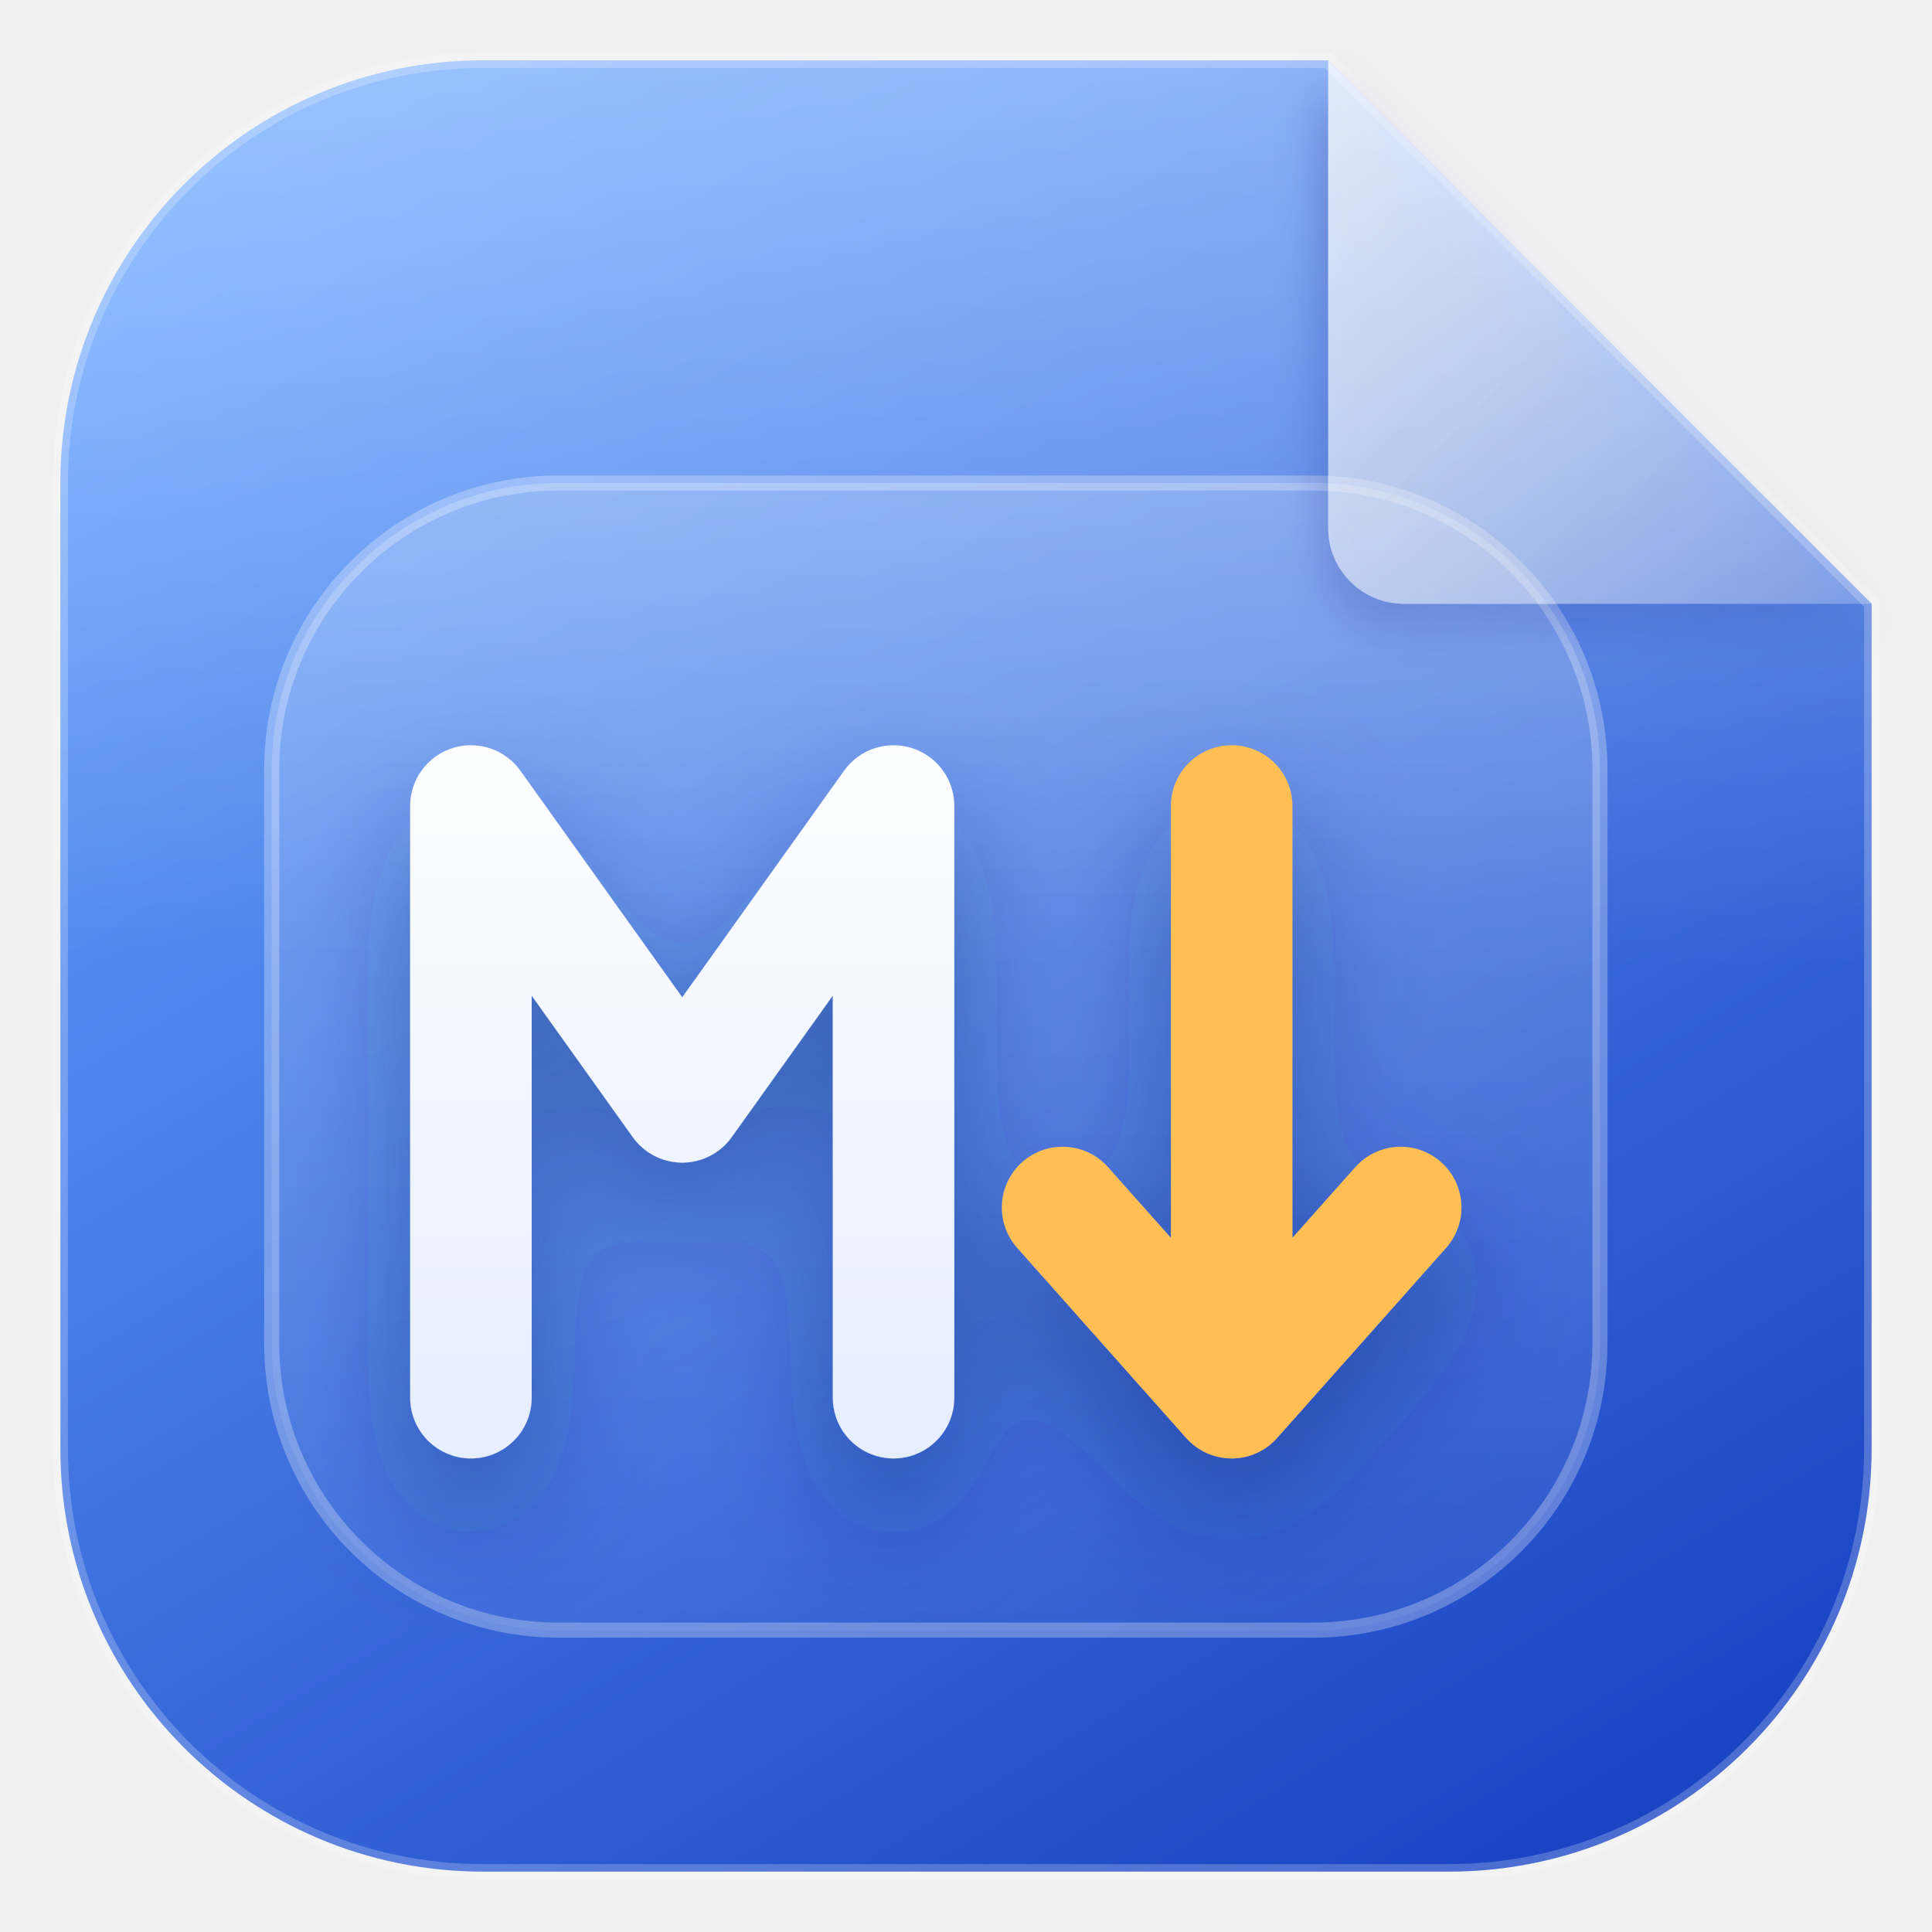
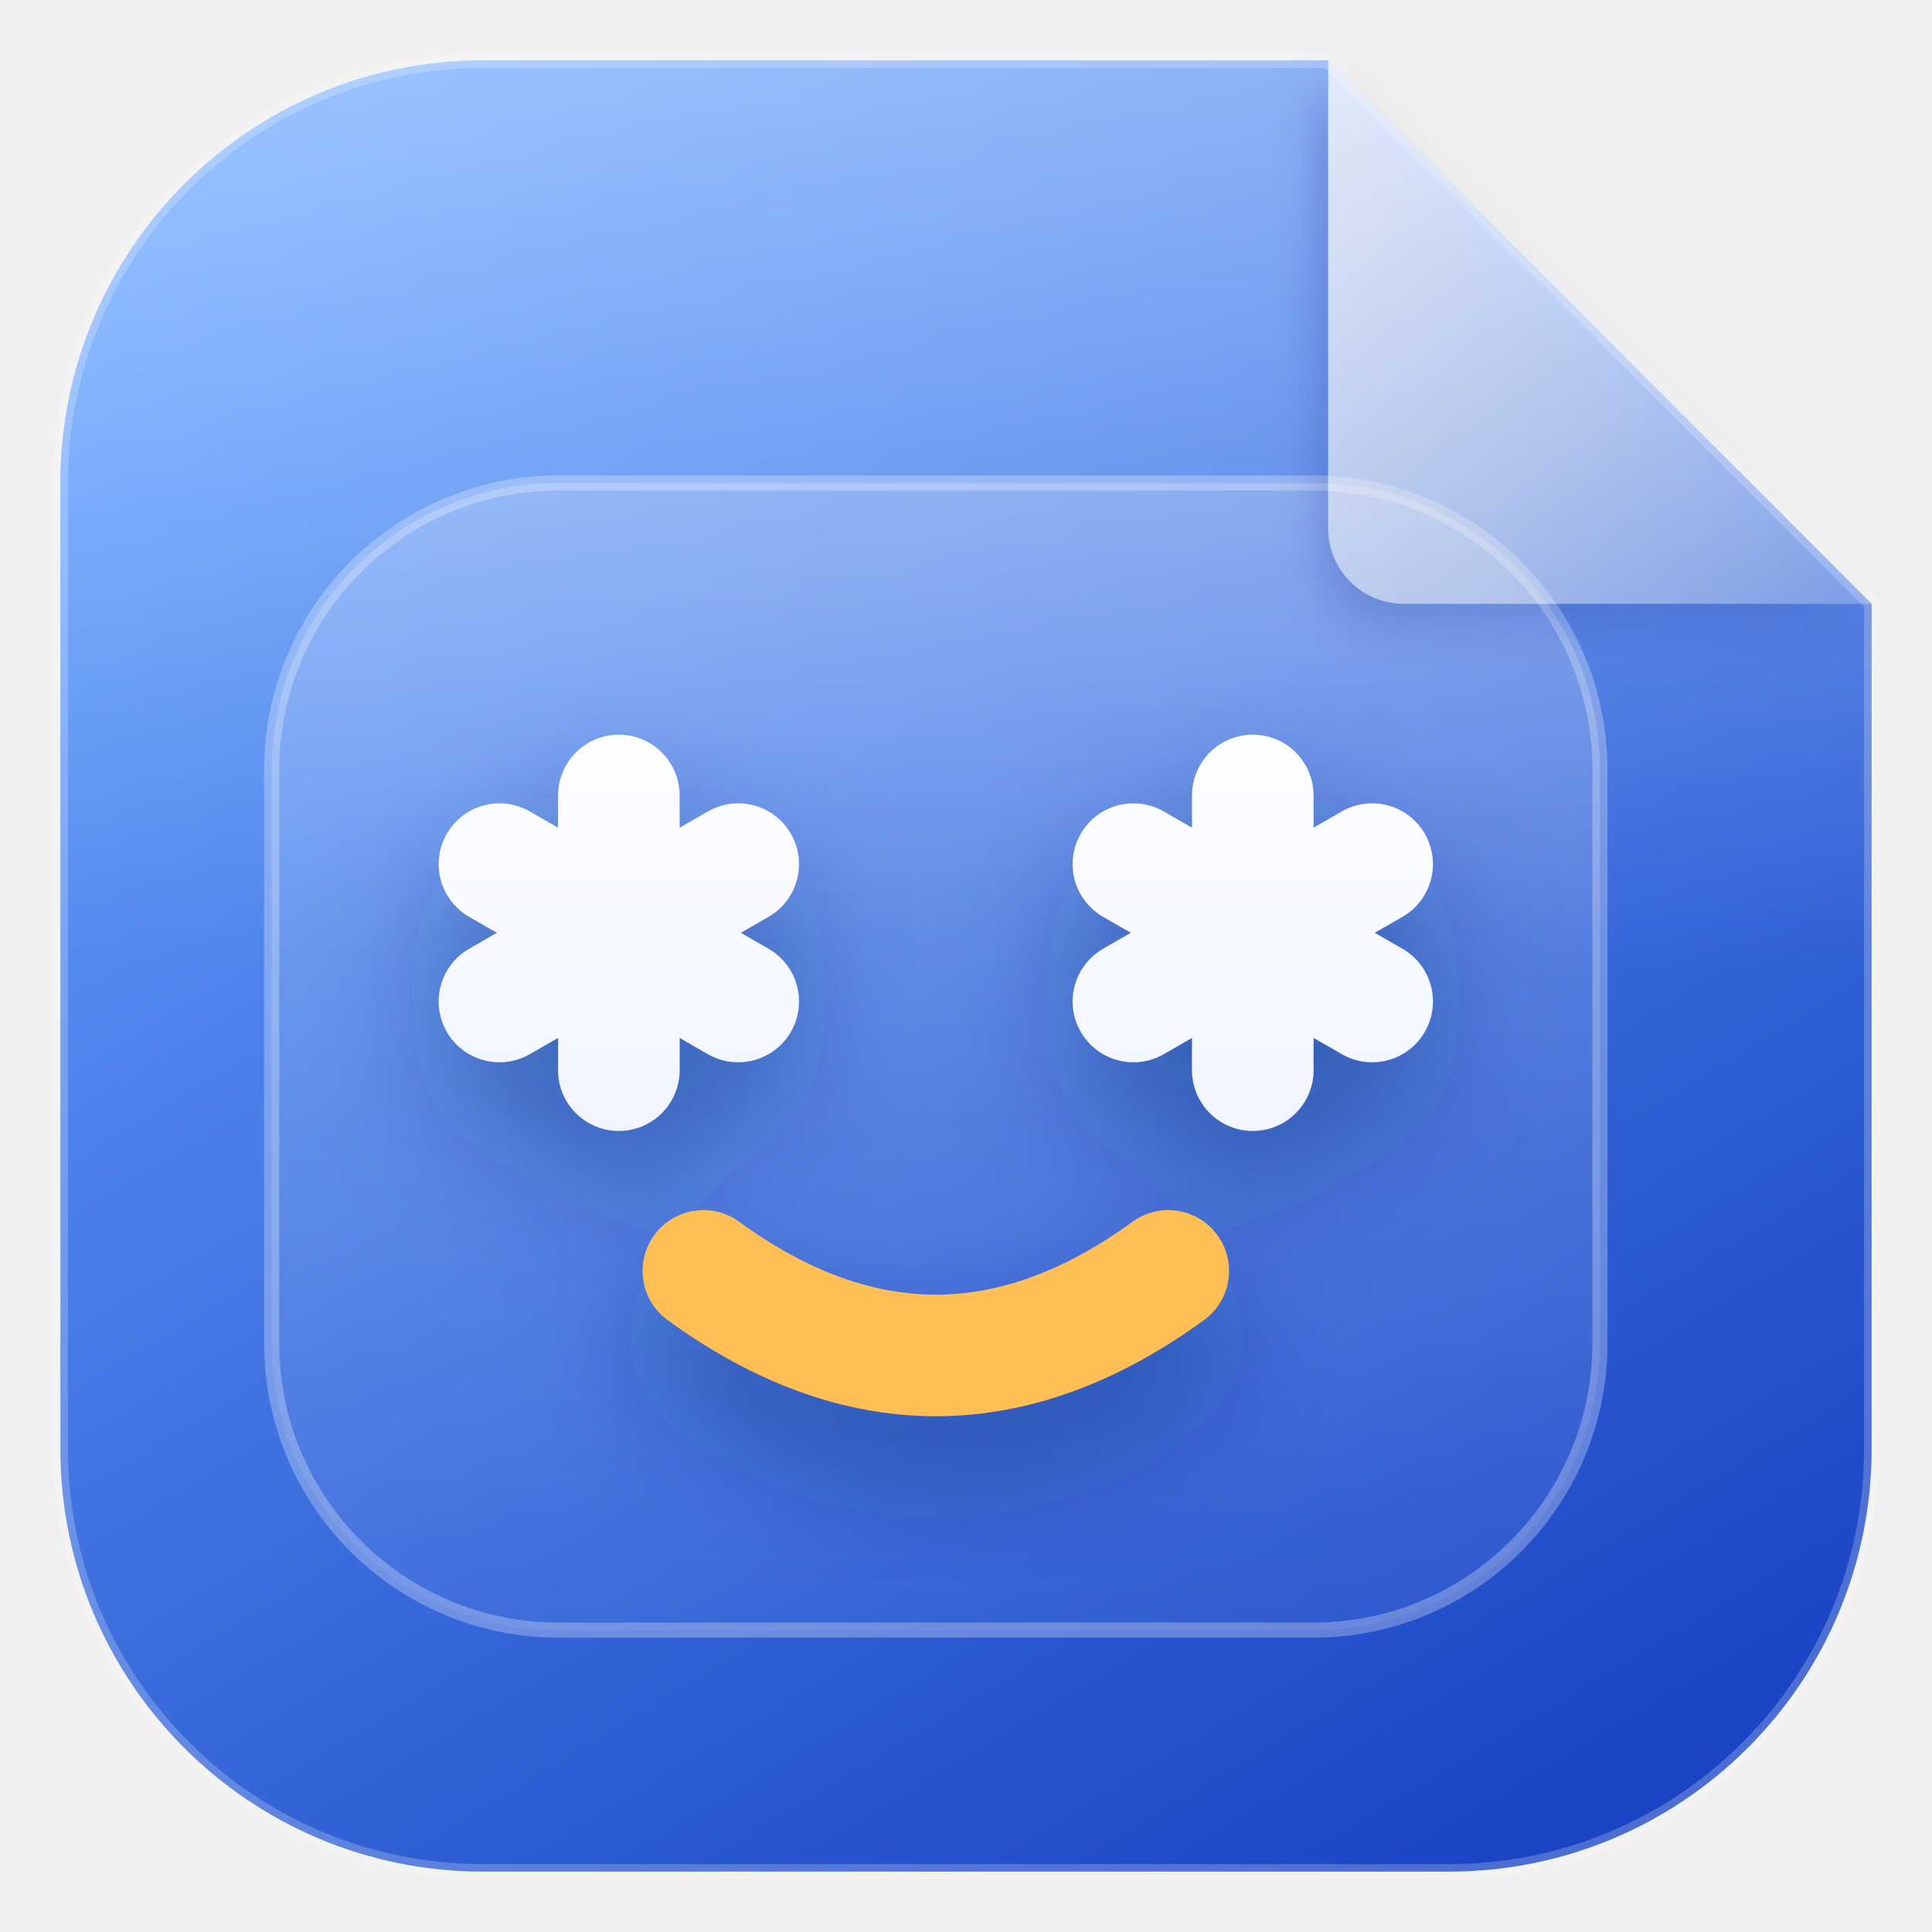
<svg xmlns="http://www.w3.org/2000/svg" viewBox="0 0 256 256" width="256" height="256">
  <defs>
    <linearGradient id="tg" x1="0.2" y1="0" x2="0.8" y2="1">
      <stop offset="0" stop-color="#68a4ff" />
      <stop offset="1" stop-color="#1a44c4" />
    </linearGradient>
    <linearGradient id="gl" x1="0" y1="0" x2="0" y2="1">
      <stop offset="0" stop-color="#fff" stop-opacity="0.32" />
      <stop offset="0.5" stop-color="#fff" stop-opacity="0" />
      <stop offset="1" stop-color="#fff" stop-opacity="0" />
    </linearGradient>
    <linearGradient id="fg" x1="0" y1="0" x2="1" y2="1">
      <stop offset="0" stop-color="#fff" stop-opacity="0.75" />
      <stop offset="1" stop-color="#fff" stop-opacity="0.22" />
    </linearGradient>
    <filter id="fs" x="-30%" y="-30%" width="170%" height="170%">
      <feDropShadow dx="-1" dy="3" stdDeviation="3" flood-color="#0b2370" flood-opacity=".35" />
    </filter>
    <linearGradient id="pl" x1="0" y1="0" x2="0" y2="1">
      <stop offset="0" stop-color="#fff" stop-opacity="0.22" />
      <stop offset="1" stop-color="#fff" stop-opacity="0.05" />
    </linearGradient>
    <linearGradient id="wi" x1="0" y1="100" x2="0" y2="180" gradientUnits="userSpaceOnUse">
      <stop offset="0" stop-color="#ffffff" />
      <stop offset="1" stop-color="#e3ecff" />
    </linearGradient>
    <filter id="gs" x="-30%" y="-30%" width="160%" height="170%">
      <feDropShadow dx="0" dy="6" stdDeviation="6" flood-color="#0b2370" flood-opacity="0.38" />
    </filter>
  </defs>
  <path d="M8 64A56 56 0 0 1 64 8H176L248 80V192A56 56 0 0 1 192 248H64A56 56 0 0 1 8 192Z" fill="url(#tg)" />
  <path d="M8 64A56 56 0 0 1 64 8H176L248 80V192A56 56 0 0 1 192 248H64A56 56 0 0 1 8 192Z" fill="url(#gl)" />
  <path d="M8 64A56 56 0 0 1 64 8H176L248 80V192A56 56 0 0 1 192 248H64A56 56 0 0 1 8 192Z" fill="none" stroke="#fff" stroke-opacity=".22" stroke-width="2" />
  <path d="M40 40H168L216 88V176a40 40 0 0 1-40 40H80a40 40 0 0 1-40-40V80a40 40 0 0 1 40-40Z" fill="none" />
  <rect x="36" y="64" width="176" height="152" rx="38" fill="url(#pl)" stroke="#fff" stroke-opacity=".28" stroke-width="2" />
  <path d="M176 8L248 80H186A10 10 0 0 1 176 70Z" fill="url(#fg)" filter="url(#fs)" />
  <g transform="translate(124 146) scale(1.4) translate(-128 -140)" filter="url(#gs)">
-     <path d="M84 168V112l20 28 20-28v56" fill="none" stroke="url(#wi)" stroke-width="11.5" stroke-linecap="round" stroke-linejoin="round" />
-     <path d="M156 112v54M140 150l16 18 16-18" fill="none" stroke="#ffbf55" stroke-width="11.5" stroke-linecap="round" stroke-linejoin="round" />
+     <path d="M98.0 111.0L98.0 137.0M86.7 117.5L109.3 130.5M86.7 130.5L109.3 117.5" fill="none" stroke="url(#wi)" stroke-width="11.5" stroke-linecap="round" stroke-linejoin="round" />
+     <path d="M158.0 111.0L158.0 137.0M146.7 117.5L169.3 130.5M146.7 130.5L169.3 117.5" fill="none" stroke="url(#wi)" stroke-width="11.5" stroke-linecap="round" stroke-linejoin="round" />
+     <path d="M106 156q22 16 44 0" fill="none" stroke="#ffbf55" stroke-width="11.5" stroke-linecap="round" stroke-linejoin="round" />
  </g>
</svg>
